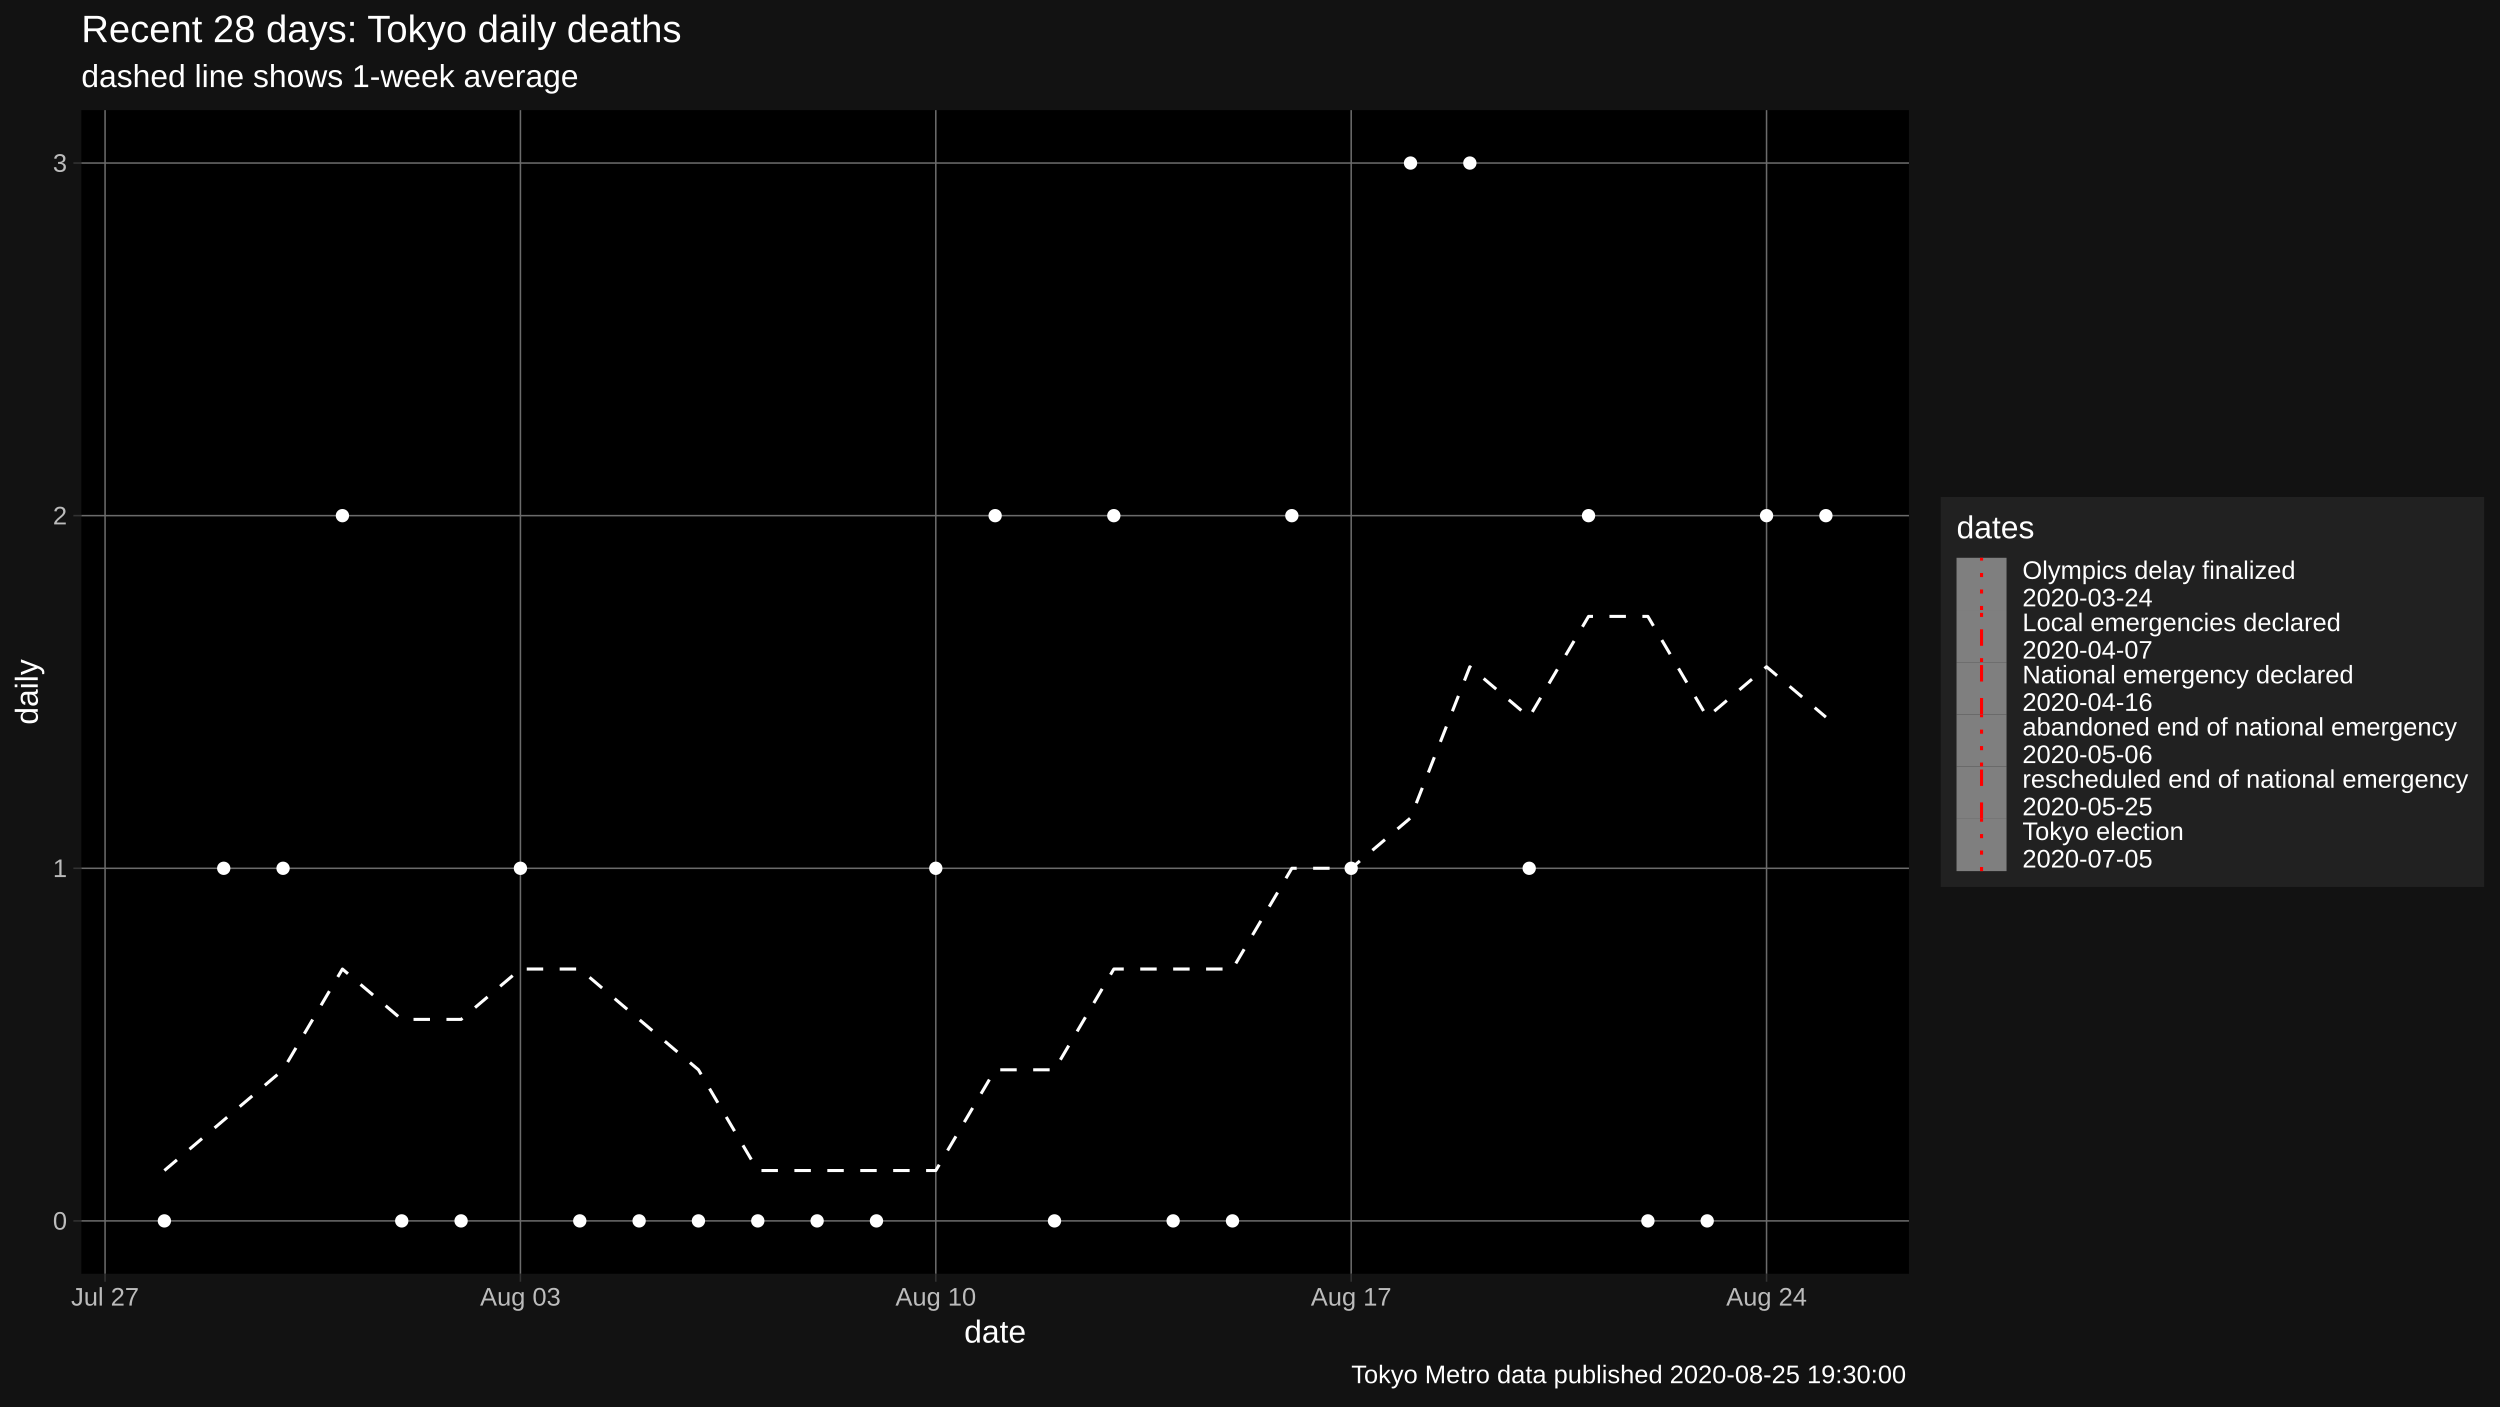
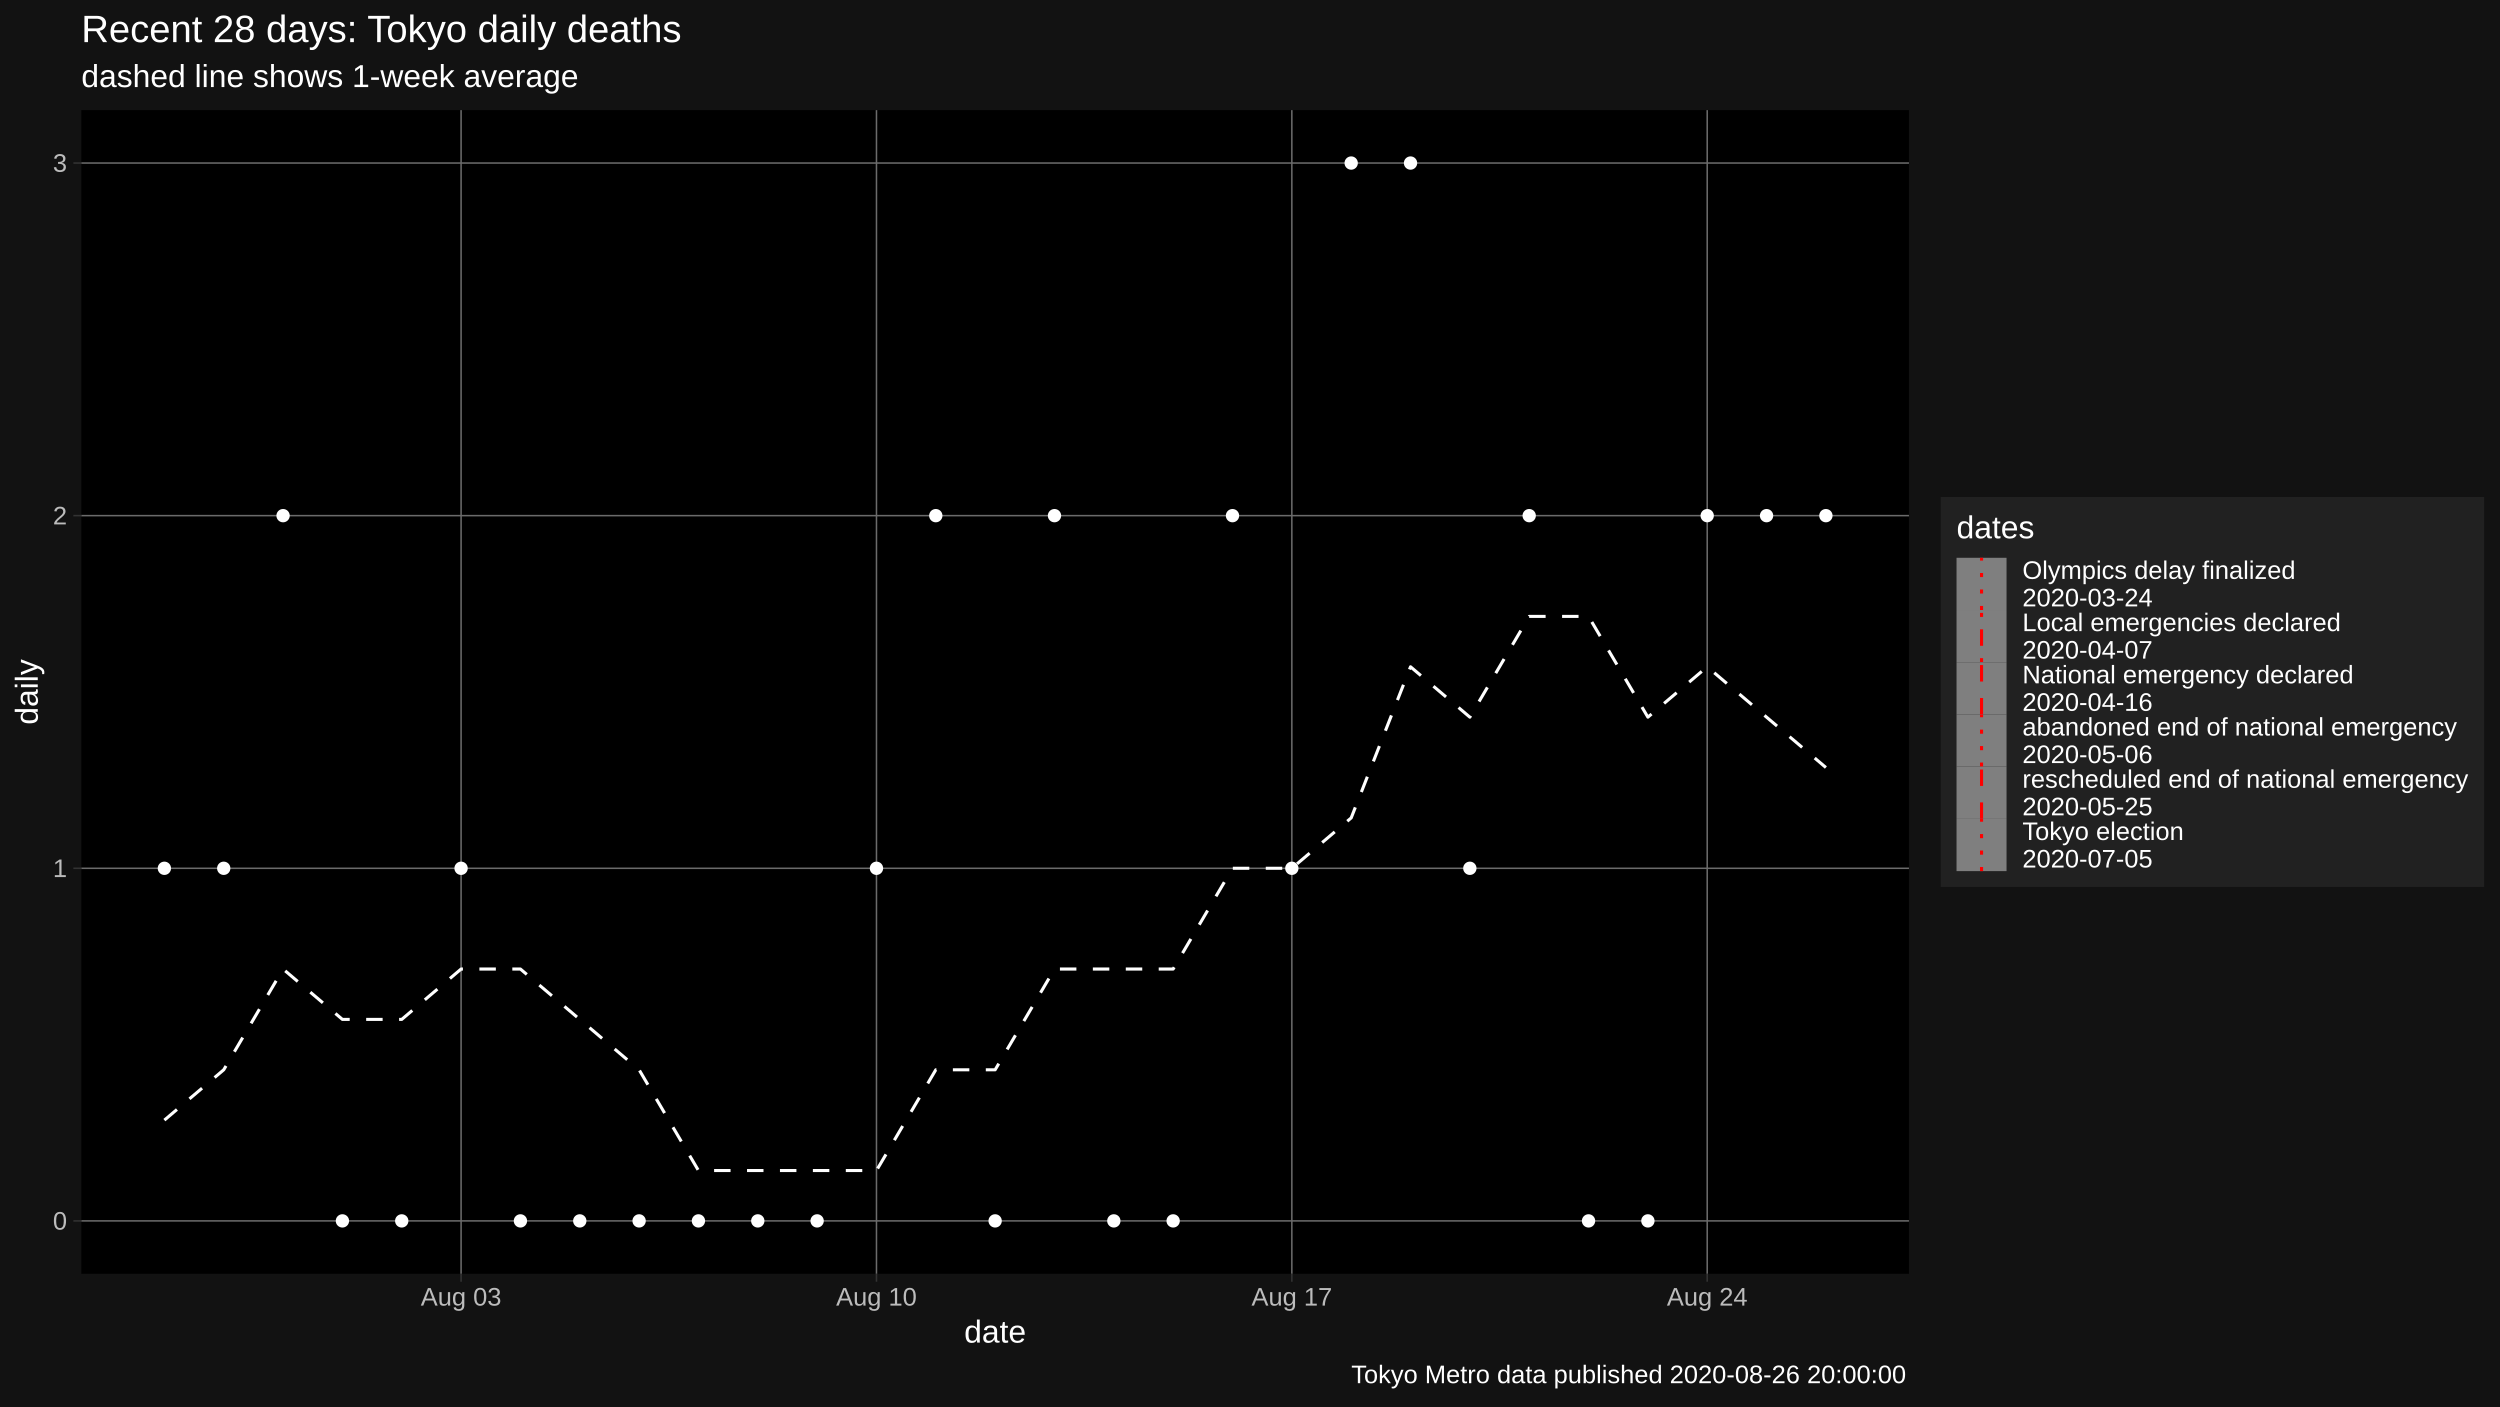
<svg xmlns="http://www.w3.org/2000/svg" viewBox="0 0 864.00 486.00">
  <defs>
    <style type="text/css">
    line, polyline, polygon, path, rect, circle {
      fill: none;
      stroke: #000000;
      stroke-linecap: round;
      stroke-linejoin: round;
      stroke-miterlimit: 10.00;
    }
  </style>
  </defs>
  <rect width="100%" height="100%" style="stroke: none; fill: #FFFFFF;" />
  <rect x="0" y="0.00" width="864.00" height="486.00" style="stroke-width: 1.07; stroke: #121212; fill: #121212;" />
  <defs>
    <clipPath id="cpMjguMTB8NjU5Ljc0fDQ0MC4yMnwzOC4wNw==">
      <rect x="28.10" y="38.07" width="631.64" height="402.15" />
    </clipPath>
  </defs>
  <rect x="28.10" y="38.07" width="631.64" height="402.15" style="stroke-width: 1.07; stroke: none; fill: #000000;" clip-path="url(#cpMjguMTB8NjU5Ljc0fDQ0MC4yMnwzOC4wNw==)" />
  <polyline points="28.10,421.94 659.74,421.94 " style="stroke-width: 0.53; stroke: #6B6B6B; stroke-linecap: butt;" clip-path="url(#cpMjguMTB8NjU5Ljc0fDQ0MC4yMnwzOC4wNw==)" />
  <polyline points="28.10,300.08 659.74,300.08 " style="stroke-width: 0.53; stroke: #6B6B6B; stroke-linecap: butt;" clip-path="url(#cpMjguMTB8NjU5Ljc0fDQ0MC4yMnwzOC4wNw==)" />
  <polyline points="28.10,178.21 659.74,178.21 " style="stroke-width: 0.53; stroke: #6B6B6B; stroke-linecap: butt;" clip-path="url(#cpMjguMTB8NjU5Ljc0fDQ0MC4yMnwzOC4wNw==)" />
  <polyline points="28.10,56.35 659.74,56.35 " style="stroke-width: 0.53; stroke: #6B6B6B; stroke-linecap: butt;" clip-path="url(#cpMjguMTB8NjU5Ljc0fDQ0MC4yMnwzOC4wNw==)" />
-   <polyline points="36.31,440.22 36.31,38.07 " style="stroke-width: 0.53; stroke: #6B6B6B; stroke-linecap: butt;" clip-path="url(#cpMjguMTB8NjU5Ljc0fDQ0MC4yMnwzOC4wNw==)" />
-   <polyline points="179.86,440.22 179.86,38.07 " style="stroke-width: 0.53; stroke: #6B6B6B; stroke-linecap: butt;" clip-path="url(#cpMjguMTB8NjU5Ljc0fDQ0MC4yMnwzOC4wNw==)" />
-   <polyline points="323.41,440.22 323.41,38.07 " style="stroke-width: 0.53; stroke: #6B6B6B; stroke-linecap: butt;" clip-path="url(#cpMjguMTB8NjU5Ljc0fDQ0MC4yMnwzOC4wNw==)" />
-   <polyline points="466.97,440.22 466.97,38.07 " style="stroke-width: 0.53; stroke: #6B6B6B; stroke-linecap: butt;" clip-path="url(#cpMjguMTB8NjU5Ljc0fDQ0MC4yMnwzOC4wNw==)" />
-   <polyline points="610.52,440.22 610.52,38.07 " style="stroke-width: 0.53; stroke: #6B6B6B; stroke-linecap: butt;" clip-path="url(#cpMjguMTB8NjU5Ljc0fDQ0MC4yMnwzOC4wNw==)" />
-   <polyline points="56.81,404.53 77.32,387.12 97.83,369.72 118.34,334.90 138.84,352.31 159.35,352.31 179.86,334.90 200.37,334.90 220.88,352.31 241.38,369.72 261.89,404.53 282.40,404.53 302.91,404.53 323.41,404.53 343.92,369.72 364.43,369.72 384.94,334.90 405.44,334.90 425.95,334.90 446.46,300.08 466.97,300.08 487.48,282.67 507.98,230.44 528.49,247.85 549.00,213.03 569.51,213.03 590.01,247.85 610.52,230.44 631.03,247.85 " style="stroke-width: 1.07; stroke: #FFFFFF; stroke-dasharray: 5.69,5.69; stroke-linecap: butt;" clip-path="url(#cpMjguMTB8NjU5Ljc0fDQ0MC4yMnwzOC4wNw==)" />
-   <circle cx="56.81" cy="421.94" r="1.95" style="stroke-width: 0.71; stroke: #FFFFFF; fill: #FFFFFF;" clip-path="url(#cpMjguMTB8NjU5Ljc0fDQ0MC4yMnwzOC4wNw==)" />
+   <polyline points="159.35,440.22 159.35,38.07 " style="stroke-width: 0.53; stroke: #6B6B6B; stroke-linecap: butt;" clip-path="url(#cpMjguMTB8NjU5Ljc0fDQ0MC4yMnwzOC4wNw==)" />
+   <polyline points="302.91,440.22 302.91,38.07 " style="stroke-width: 0.53; stroke: #6B6B6B; stroke-linecap: butt;" clip-path="url(#cpMjguMTB8NjU5Ljc0fDQ0MC4yMnwzOC4wNw==)" />
+   <polyline points="446.46,440.22 446.46,38.07 " style="stroke-width: 0.53; stroke: #6B6B6B; stroke-linecap: butt;" clip-path="url(#cpMjguMTB8NjU5Ljc0fDQ0MC4yMnwzOC4wNw==)" />
+   <polyline points="590.01,440.22 590.01,38.07 " style="stroke-width: 0.53; stroke: #6B6B6B; stroke-linecap: butt;" clip-path="url(#cpMjguMTB8NjU5Ljc0fDQ0MC4yMnwzOC4wNw==)" />
+   <polyline points="56.81,387.12 77.32,369.72 97.83,334.90 118.34,352.31 138.84,352.31 159.35,334.90 179.86,334.90 200.37,352.31 220.88,369.72 241.38,404.53 261.89,404.53 282.40,404.53 302.91,404.53 323.41,369.72 343.92,369.72 364.43,334.90 384.94,334.90 405.44,334.90 425.95,300.08 446.46,300.08 466.97,282.67 487.48,230.44 507.98,247.85 528.49,213.03 549.00,213.03 569.51,247.85 590.01,230.44 610.52,247.85 631.03,265.26 " style="stroke-width: 1.07; stroke: #FFFFFF; stroke-dasharray: 5.69,5.69; stroke-linecap: butt;" clip-path="url(#cpMjguMTB8NjU5Ljc0fDQ0MC4yMnwzOC4wNw==)" />
+   <circle cx="56.81" cy="300.08" r="1.95" style="stroke-width: 0.71; stroke: #FFFFFF; fill: #FFFFFF;" clip-path="url(#cpMjguMTB8NjU5Ljc0fDQ0MC4yMnwzOC4wNw==)" />
  <circle cx="77.32" cy="300.08" r="1.95" style="stroke-width: 0.71; stroke: #FFFFFF; fill: #FFFFFF;" clip-path="url(#cpMjguMTB8NjU5Ljc0fDQ0MC4yMnwzOC4wNw==)" />
-   <circle cx="97.83" cy="300.08" r="1.95" style="stroke-width: 0.71; stroke: #FFFFFF; fill: #FFFFFF;" clip-path="url(#cpMjguMTB8NjU5Ljc0fDQ0MC4yMnwzOC4wNw==)" />
-   <circle cx="118.34" cy="178.21" r="1.95" style="stroke-width: 0.71; stroke: #FFFFFF; fill: #FFFFFF;" clip-path="url(#cpMjguMTB8NjU5Ljc0fDQ0MC4yMnwzOC4wNw==)" />
+   <circle cx="97.83" cy="178.21" r="1.95" style="stroke-width: 0.71; stroke: #FFFFFF; fill: #FFFFFF;" clip-path="url(#cpMjguMTB8NjU5Ljc0fDQ0MC4yMnwzOC4wNw==)" />
+   <circle cx="118.34" cy="421.94" r="1.95" style="stroke-width: 0.71; stroke: #FFFFFF; fill: #FFFFFF;" clip-path="url(#cpMjguMTB8NjU5Ljc0fDQ0MC4yMnwzOC4wNw==)" />
  <circle cx="138.84" cy="421.94" r="1.95" style="stroke-width: 0.71; stroke: #FFFFFF; fill: #FFFFFF;" clip-path="url(#cpMjguMTB8NjU5Ljc0fDQ0MC4yMnwzOC4wNw==)" />
-   <circle cx="159.35" cy="421.94" r="1.95" style="stroke-width: 0.71; stroke: #FFFFFF; fill: #FFFFFF;" clip-path="url(#cpMjguMTB8NjU5Ljc0fDQ0MC4yMnwzOC4wNw==)" />
-   <circle cx="179.86" cy="300.08" r="1.95" style="stroke-width: 0.71; stroke: #FFFFFF; fill: #FFFFFF;" clip-path="url(#cpMjguMTB8NjU5Ljc0fDQ0MC4yMnwzOC4wNw==)" />
+   <circle cx="159.35" cy="300.08" r="1.95" style="stroke-width: 0.71; stroke: #FFFFFF; fill: #FFFFFF;" clip-path="url(#cpMjguMTB8NjU5Ljc0fDQ0MC4yMnwzOC4wNw==)" />
+   <circle cx="179.86" cy="421.94" r="1.95" style="stroke-width: 0.71; stroke: #FFFFFF; fill: #FFFFFF;" clip-path="url(#cpMjguMTB8NjU5Ljc0fDQ0MC4yMnwzOC4wNw==)" />
  <circle cx="200.37" cy="421.94" r="1.95" style="stroke-width: 0.71; stroke: #FFFFFF; fill: #FFFFFF;" clip-path="url(#cpMjguMTB8NjU5Ljc0fDQ0MC4yMnwzOC4wNw==)" />
  <circle cx="220.88" cy="421.94" r="1.95" style="stroke-width: 0.71; stroke: #FFFFFF; fill: #FFFFFF;" clip-path="url(#cpMjguMTB8NjU5Ljc0fDQ0MC4yMnwzOC4wNw==)" />
  <circle cx="241.38" cy="421.94" r="1.95" style="stroke-width: 0.71; stroke: #FFFFFF; fill: #FFFFFF;" clip-path="url(#cpMjguMTB8NjU5Ljc0fDQ0MC4yMnwzOC4wNw==)" />
  <circle cx="261.89" cy="421.94" r="1.95" style="stroke-width: 0.71; stroke: #FFFFFF; fill: #FFFFFF;" clip-path="url(#cpMjguMTB8NjU5Ljc0fDQ0MC4yMnwzOC4wNw==)" />
  <circle cx="282.40" cy="421.94" r="1.95" style="stroke-width: 0.71; stroke: #FFFFFF; fill: #FFFFFF;" clip-path="url(#cpMjguMTB8NjU5Ljc0fDQ0MC4yMnwzOC4wNw==)" />
-   <circle cx="302.91" cy="421.94" r="1.95" style="stroke-width: 0.71; stroke: #FFFFFF; fill: #FFFFFF;" clip-path="url(#cpMjguMTB8NjU5Ljc0fDQ0MC4yMnwzOC4wNw==)" />
-   <circle cx="323.41" cy="300.08" r="1.95" style="stroke-width: 0.71; stroke: #FFFFFF; fill: #FFFFFF;" clip-path="url(#cpMjguMTB8NjU5Ljc0fDQ0MC4yMnwzOC4wNw==)" />
-   <circle cx="343.92" cy="178.21" r="1.95" style="stroke-width: 0.71; stroke: #FFFFFF; fill: #FFFFFF;" clip-path="url(#cpMjguMTB8NjU5Ljc0fDQ0MC4yMnwzOC4wNw==)" />
-   <circle cx="364.43" cy="421.94" r="1.95" style="stroke-width: 0.71; stroke: #FFFFFF; fill: #FFFFFF;" clip-path="url(#cpMjguMTB8NjU5Ljc0fDQ0MC4yMnwzOC4wNw==)" />
-   <circle cx="384.94" cy="178.21" r="1.95" style="stroke-width: 0.71; stroke: #FFFFFF; fill: #FFFFFF;" clip-path="url(#cpMjguMTB8NjU5Ljc0fDQ0MC4yMnwzOC4wNw==)" />
+   <circle cx="302.91" cy="300.08" r="1.95" style="stroke-width: 0.71; stroke: #FFFFFF; fill: #FFFFFF;" clip-path="url(#cpMjguMTB8NjU5Ljc0fDQ0MC4yMnwzOC4wNw==)" />
+   <circle cx="323.41" cy="178.21" r="1.95" style="stroke-width: 0.71; stroke: #FFFFFF; fill: #FFFFFF;" clip-path="url(#cpMjguMTB8NjU5Ljc0fDQ0MC4yMnwzOC4wNw==)" />
+   <circle cx="343.92" cy="421.94" r="1.95" style="stroke-width: 0.71; stroke: #FFFFFF; fill: #FFFFFF;" clip-path="url(#cpMjguMTB8NjU5Ljc0fDQ0MC4yMnwzOC4wNw==)" />
+   <circle cx="364.43" cy="178.21" r="1.95" style="stroke-width: 0.71; stroke: #FFFFFF; fill: #FFFFFF;" clip-path="url(#cpMjguMTB8NjU5Ljc0fDQ0MC4yMnwzOC4wNw==)" />
+   <circle cx="384.94" cy="421.94" r="1.95" style="stroke-width: 0.71; stroke: #FFFFFF; fill: #FFFFFF;" clip-path="url(#cpMjguMTB8NjU5Ljc0fDQ0MC4yMnwzOC4wNw==)" />
  <circle cx="405.44" cy="421.94" r="1.95" style="stroke-width: 0.71; stroke: #FFFFFF; fill: #FFFFFF;" clip-path="url(#cpMjguMTB8NjU5Ljc0fDQ0MC4yMnwzOC4wNw==)" />
-   <circle cx="425.95" cy="421.94" r="1.95" style="stroke-width: 0.71; stroke: #FFFFFF; fill: #FFFFFF;" clip-path="url(#cpMjguMTB8NjU5Ljc0fDQ0MC4yMnwzOC4wNw==)" />
-   <circle cx="446.46" cy="178.21" r="1.95" style="stroke-width: 0.71; stroke: #FFFFFF; fill: #FFFFFF;" clip-path="url(#cpMjguMTB8NjU5Ljc0fDQ0MC4yMnwzOC4wNw==)" />
-   <circle cx="466.97" cy="300.08" r="1.95" style="stroke-width: 0.71; stroke: #FFFFFF; fill: #FFFFFF;" clip-path="url(#cpMjguMTB8NjU5Ljc0fDQ0MC4yMnwzOC4wNw==)" />
+   <circle cx="425.95" cy="178.21" r="1.95" style="stroke-width: 0.71; stroke: #FFFFFF; fill: #FFFFFF;" clip-path="url(#cpMjguMTB8NjU5Ljc0fDQ0MC4yMnwzOC4wNw==)" />
+   <circle cx="446.46" cy="300.08" r="1.95" style="stroke-width: 0.71; stroke: #FFFFFF; fill: #FFFFFF;" clip-path="url(#cpMjguMTB8NjU5Ljc0fDQ0MC4yMnwzOC4wNw==)" />
+   <circle cx="466.97" cy="56.35" r="1.95" style="stroke-width: 0.71; stroke: #FFFFFF; fill: #FFFFFF;" clip-path="url(#cpMjguMTB8NjU5Ljc0fDQ0MC4yMnwzOC4wNw==)" />
  <circle cx="487.48" cy="56.35" r="1.95" style="stroke-width: 0.71; stroke: #FFFFFF; fill: #FFFFFF;" clip-path="url(#cpMjguMTB8NjU5Ljc0fDQ0MC4yMnwzOC4wNw==)" />
-   <circle cx="507.98" cy="56.35" r="1.95" style="stroke-width: 0.71; stroke: #FFFFFF; fill: #FFFFFF;" clip-path="url(#cpMjguMTB8NjU5Ljc0fDQ0MC4yMnwzOC4wNw==)" />
-   <circle cx="528.49" cy="300.08" r="1.95" style="stroke-width: 0.71; stroke: #FFFFFF; fill: #FFFFFF;" clip-path="url(#cpMjguMTB8NjU5Ljc0fDQ0MC4yMnwzOC4wNw==)" />
-   <circle cx="549.00" cy="178.21" r="1.95" style="stroke-width: 0.71; stroke: #FFFFFF; fill: #FFFFFF;" clip-path="url(#cpMjguMTB8NjU5Ljc0fDQ0MC4yMnwzOC4wNw==)" />
+   <circle cx="507.98" cy="300.08" r="1.95" style="stroke-width: 0.71; stroke: #FFFFFF; fill: #FFFFFF;" clip-path="url(#cpMjguMTB8NjU5Ljc0fDQ0MC4yMnwzOC4wNw==)" />
+   <circle cx="528.49" cy="178.21" r="1.95" style="stroke-width: 0.71; stroke: #FFFFFF; fill: #FFFFFF;" clip-path="url(#cpMjguMTB8NjU5Ljc0fDQ0MC4yMnwzOC4wNw==)" />
+   <circle cx="549.00" cy="421.94" r="1.95" style="stroke-width: 0.71; stroke: #FFFFFF; fill: #FFFFFF;" clip-path="url(#cpMjguMTB8NjU5Ljc0fDQ0MC4yMnwzOC4wNw==)" />
  <circle cx="569.51" cy="421.94" r="1.95" style="stroke-width: 0.71; stroke: #FFFFFF; fill: #FFFFFF;" clip-path="url(#cpMjguMTB8NjU5Ljc0fDQ0MC4yMnwzOC4wNw==)" />
-   <circle cx="590.01" cy="421.94" r="1.95" style="stroke-width: 0.71; stroke: #FFFFFF; fill: #FFFFFF;" clip-path="url(#cpMjguMTB8NjU5Ljc0fDQ0MC4yMnwzOC4wNw==)" />
+   <circle cx="590.01" cy="178.21" r="1.95" style="stroke-width: 0.71; stroke: #FFFFFF; fill: #FFFFFF;" clip-path="url(#cpMjguMTB8NjU5Ljc0fDQ0MC4yMnwzOC4wNw==)" />
  <circle cx="610.52" cy="178.21" r="1.95" style="stroke-width: 0.71; stroke: #FFFFFF; fill: #FFFFFF;" clip-path="url(#cpMjguMTB8NjU5Ljc0fDQ0MC4yMnwzOC4wNw==)" />
  <circle cx="631.03" cy="178.21" r="1.95" style="stroke-width: 0.71; stroke: #FFFFFF; fill: #FFFFFF;" clip-path="url(#cpMjguMTB8NjU5Ljc0fDQ0MC4yMnwzOC4wNw==)" />
  <defs>
    <clipPath id="cpMC4wMHw4NjQuMDB8NDg2LjAwfDAuMDA=">
      <rect x="0.00" y="0.00" width="864.00" height="486.00" />
    </clipPath>
  </defs>
  <g clip-path="url(#cpMC4wMHw4NjQuMDB8NDg2LjAwfDAuMDA=)">
    <text x="18.28" y="424.97" style="font-size: 8.80px; fill: #BCBCBC; font-family: Liberation Sans;" textLength="4.89px" lengthAdjust="spacingAndGlyphs">0</text>
  </g>
  <g clip-path="url(#cpMC4wMHw4NjQuMDB8NDg2LjAwfDAuMDA=)">
    <text x="18.28" y="303.11" style="font-size: 8.80px; fill: #BCBCBC; font-family: Liberation Sans;" textLength="4.89px" lengthAdjust="spacingAndGlyphs">1</text>
  </g>
  <g clip-path="url(#cpMC4wMHw4NjQuMDB8NDg2LjAwfDAuMDA=)">
    <text x="18.28" y="181.24" style="font-size: 8.80px; fill: #BCBCBC; font-family: Liberation Sans;" textLength="4.89px" lengthAdjust="spacingAndGlyphs">2</text>
  </g>
  <g clip-path="url(#cpMC4wMHw4NjQuMDB8NDg2LjAwfDAuMDA=)">
    <text x="18.28" y="59.38" style="font-size: 8.80px; fill: #BCBCBC; font-family: Liberation Sans;" textLength="4.89px" lengthAdjust="spacingAndGlyphs">3</text>
  </g>
  <polyline points="25.36,421.94 28.10,421.94 " style="stroke-width: 0.53; stroke: #333333; stroke-linecap: butt;" clip-path="url(#cpMC4wMHw4NjQuMDB8NDg2LjAwfDAuMDA=)" />
  <polyline points="25.36,300.08 28.10,300.08 " style="stroke-width: 0.53; stroke: #333333; stroke-linecap: butt;" clip-path="url(#cpMC4wMHw4NjQuMDB8NDg2LjAwfDAuMDA=)" />
  <polyline points="25.36,178.21 28.10,178.21 " style="stroke-width: 0.53; stroke: #333333; stroke-linecap: butt;" clip-path="url(#cpMC4wMHw4NjQuMDB8NDg2LjAwfDAuMDA=)" />
  <polyline points="25.36,56.35 28.10,56.35 " style="stroke-width: 0.53; stroke: #333333; stroke-linecap: butt;" clip-path="url(#cpMC4wMHw4NjQuMDB8NDg2LjAwfDAuMDA=)" />
-   <polyline points="36.31,442.96 36.31,440.22 " style="stroke-width: 0.53; stroke: #333333; stroke-linecap: butt;" clip-path="url(#cpMC4wMHw4NjQuMDB8NDg2LjAwfDAuMDA=)" />
-   <polyline points="179.86,442.96 179.86,440.22 " style="stroke-width: 0.53; stroke: #333333; stroke-linecap: butt;" clip-path="url(#cpMC4wMHw4NjQuMDB8NDg2LjAwfDAuMDA=)" />
-   <polyline points="323.41,442.96 323.41,440.22 " style="stroke-width: 0.53; stroke: #333333; stroke-linecap: butt;" clip-path="url(#cpMC4wMHw4NjQuMDB8NDg2LjAwfDAuMDA=)" />
-   <polyline points="466.97,442.96 466.97,440.22 " style="stroke-width: 0.53; stroke: #333333; stroke-linecap: butt;" clip-path="url(#cpMC4wMHw4NjQuMDB8NDg2LjAwfDAuMDA=)" />
-   <polyline points="610.52,442.96 610.52,440.22 " style="stroke-width: 0.53; stroke: #333333; stroke-linecap: butt;" clip-path="url(#cpMC4wMHw4NjQuMDB8NDg2LjAwfDAuMDA=)" />
+   <polyline points="159.35,442.96 159.35,440.22 " style="stroke-width: 0.53; stroke: #333333; stroke-linecap: butt;" clip-path="url(#cpMC4wMHw4NjQuMDB8NDg2LjAwfDAuMDA=)" />
+   <polyline points="302.91,442.96 302.91,440.22 " style="stroke-width: 0.53; stroke: #333333; stroke-linecap: butt;" clip-path="url(#cpMC4wMHw4NjQuMDB8NDg2LjAwfDAuMDA=)" />
+   <polyline points="446.46,442.96 446.46,440.22 " style="stroke-width: 0.53; stroke: #333333; stroke-linecap: butt;" clip-path="url(#cpMC4wMHw4NjQuMDB8NDg2LjAwfDAuMDA=)" />
+   <polyline points="590.01,442.96 590.01,440.22 " style="stroke-width: 0.53; stroke: #333333; stroke-linecap: butt;" clip-path="url(#cpMC4wMHw4NjQuMDB8NDg2LjAwfDAuMDA=)" />
  <g clip-path="url(#cpMC4wMHw4NjQuMDB8NDg2LjAwfDAuMDA=)">
-     <text x="24.56" y="451.21" style="font-size: 8.80px; fill: #BCBCBC; font-family: Liberation Sans;" textLength="23.48px" lengthAdjust="spacingAndGlyphs">Jul 27</text>
+     <text x="145.41" y="451.21" style="font-size: 8.80px; fill: #BCBCBC; font-family: Liberation Sans;" textLength="27.89px" lengthAdjust="spacingAndGlyphs">Aug 03</text>
  </g>
  <g clip-path="url(#cpMC4wMHw4NjQuMDB8NDg2LjAwfDAuMDA=)">
-     <text x="165.91" y="451.21" style="font-size: 8.80px; fill: #BCBCBC; font-family: Liberation Sans;" textLength="27.89px" lengthAdjust="spacingAndGlyphs">Aug 03</text>
+     <text x="288.96" y="451.21" style="font-size: 8.80px; fill: #BCBCBC; font-family: Liberation Sans;" textLength="27.89px" lengthAdjust="spacingAndGlyphs">Aug 10</text>
  </g>
  <g clip-path="url(#cpMC4wMHw4NjQuMDB8NDg2LjAwfDAuMDA=)">
-     <text x="309.47" y="451.21" style="font-size: 8.80px; fill: #BCBCBC; font-family: Liberation Sans;" textLength="27.89px" lengthAdjust="spacingAndGlyphs">Aug 10</text>
+     <text x="432.51" y="451.21" style="font-size: 8.80px; fill: #BCBCBC; font-family: Liberation Sans;" textLength="27.89px" lengthAdjust="spacingAndGlyphs">Aug 17</text>
  </g>
  <g clip-path="url(#cpMC4wMHw4NjQuMDB8NDg2LjAwfDAuMDA=)">
-     <text x="453.02" y="451.21" style="font-size: 8.80px; fill: #BCBCBC; font-family: Liberation Sans;" textLength="27.89px" lengthAdjust="spacingAndGlyphs">Aug 17</text>
-   </g>
-   <g clip-path="url(#cpMC4wMHw4NjQuMDB8NDg2LjAwfDAuMDA=)">
-     <text x="596.58" y="451.21" style="font-size: 8.80px; fill: #BCBCBC; font-family: Liberation Sans;" textLength="27.89px" lengthAdjust="spacingAndGlyphs">Aug 24</text>
+     <text x="576.07" y="451.21" style="font-size: 8.80px; fill: #BCBCBC; font-family: Liberation Sans;" textLength="27.89px" lengthAdjust="spacingAndGlyphs">Aug 24</text>
  </g>
  <g clip-path="url(#cpMC4wMHw4NjQuMDB8NDg2LjAwfDAuMDA=)">
    <text x="333.22" y="464.01" style="font-size: 11.00px; fill: #FFFFFF; font-family: Liberation Sans;" textLength="21.41px" lengthAdjust="spacingAndGlyphs">date</text>
  </g>
  <g clip-path="url(#cpMC4wMHw4NjQuMDB8NDg2LjAwfDAuMDA=)">
    <text transform="translate(13.05,250.46) rotate(-90)" style="font-size: 11.00px; fill: #FFFFFF; font-family: Liberation Sans;" textLength="22.62px" lengthAdjust="spacingAndGlyphs">daily</text>
  </g>
  <rect x="670.70" y="171.75" width="187.82" height="134.79" style="stroke-width: 1.07; stroke: none; fill: #212121;" clip-path="url(#cpMC4wMHw4NjQuMDB8NDg2LjAwfDAuMDA=)" />
  <g clip-path="url(#cpMC4wMHw4NjQuMDB8NDg2LjAwfDAuMDA=)">
    <text x="676.18" y="186.04" style="font-size: 11.00px; fill: #FFFFFF; font-family: Liberation Sans;" textLength="26.91px" lengthAdjust="spacingAndGlyphs">dates</text>
  </g>
  <rect x="676.18" y="192.77" width="17.28" height="18.05" style="stroke-width: 1.07; stroke: none; fill: #7F7F7F;" clip-path="url(#cpMC4wMHw4NjQuMDB8NDg2LjAwfDAuMDA=)" />
  <line x1="684.82" y1="210.82" x2="684.82" y2="192.77" style="stroke-width: 1.07; stroke: #FF0000; stroke-dasharray: 1.42,4.27; stroke-linecap: butt;" clip-path="url(#cpMC4wMHw4NjQuMDB8NDg2LjAwfDAuMDA=)" />
  <rect x="676.18" y="210.82" width="17.28" height="18.05" style="stroke-width: 1.07; stroke: none; fill: #7F7F7F;" clip-path="url(#cpMC4wMHw4NjQuMDB8NDg2LjAwfDAuMDA=)" />
  <line x1="684.82" y1="228.87" x2="684.82" y2="210.82" style="stroke-width: 1.07; stroke: #FF0000; stroke-dasharray: 1.42,4.27,5.69,4.27; stroke-linecap: butt;" clip-path="url(#cpMC4wMHw4NjQuMDB8NDg2LjAwfDAuMDA=)" />
  <rect x="676.18" y="228.87" width="17.28" height="18.05" style="stroke-width: 1.07; stroke: none; fill: #7F7F7F;" clip-path="url(#cpMC4wMHw4NjQuMDB8NDg2LjAwfDAuMDA=)" />
  <line x1="684.82" y1="246.91" x2="684.82" y2="228.87" style="stroke-width: 1.07; stroke: #FF0000; stroke-dasharray: 5.69,5.69; stroke-linecap: butt;" clip-path="url(#cpMC4wMHw4NjQuMDB8NDg2LjAwfDAuMDA=)" />
  <rect x="676.18" y="246.91" width="17.28" height="18.05" style="stroke-width: 1.07; stroke: none; fill: #7F7F7F;" clip-path="url(#cpMC4wMHw4NjQuMDB8NDg2LjAwfDAuMDA=)" />
  <line x1="684.82" y1="264.96" x2="684.82" y2="246.91" style="stroke-width: 1.07; stroke: #FF0000; stroke-dasharray: 1.42,4.27; stroke-linecap: butt;" clip-path="url(#cpMC4wMHw4NjQuMDB8NDg2LjAwfDAuMDA=)" />
  <rect x="676.18" y="264.96" width="17.28" height="18.05" style="stroke-width: 1.07; stroke: none; fill: #7F7F7F;" clip-path="url(#cpMC4wMHw4NjQuMDB8NDg2LjAwfDAuMDA=)" />
  <line x1="684.82" y1="283.01" x2="684.82" y2="264.96" style="stroke-width: 1.07; stroke: #FF0000; stroke-dasharray: 5.69,5.69; stroke-linecap: butt;" clip-path="url(#cpMC4wMHw4NjQuMDB8NDg2LjAwfDAuMDA=)" />
  <rect x="676.18" y="283.01" width="17.28" height="18.05" style="stroke-width: 1.07; stroke: none; fill: #7F7F7F;" clip-path="url(#cpMC4wMHw4NjQuMDB8NDg2LjAwfDAuMDA=)" />
  <line x1="684.82" y1="301.06" x2="684.82" y2="283.01" style="stroke-width: 1.07; stroke: #FF0000; stroke-dasharray: 1.42,4.27; stroke-linecap: butt;" clip-path="url(#cpMC4wMHw4NjQuMDB8NDg2LjAwfDAuMDA=)" />
  <g clip-path="url(#cpMC4wMHw4NjQuMDB8NDg2LjAwfDAuMDA=)">
    <text x="698.94" y="200.07" style="font-size: 8.80px; fill: #FFFFFF; font-family: Liberation Sans;" textLength="94.39px" lengthAdjust="spacingAndGlyphs">Olympics delay finalized</text>
  </g>
  <g clip-path="url(#cpMC4wMHw4NjQuMDB8NDg2LjAwfDAuMDA=)">
    <text x="698.94" y="209.57" style="font-size: 8.80px; fill: #FFFFFF; font-family: Liberation Sans;" textLength="45.01px" lengthAdjust="spacingAndGlyphs">2020-03-24</text>
  </g>
  <g clip-path="url(#cpMC4wMHw4NjQuMDB8NDg2LjAwfDAuMDA=)">
    <text x="698.94" y="218.12" style="font-size: 8.80px; fill: #FFFFFF; font-family: Liberation Sans;" textLength="110.06px" lengthAdjust="spacingAndGlyphs">Local emergencies declared</text>
  </g>
  <g clip-path="url(#cpMC4wMHw4NjQuMDB8NDg2LjAwfDAuMDA=)">
    <text x="698.94" y="227.62" style="font-size: 8.80px; fill: #FFFFFF; font-family: Liberation Sans;" textLength="45.01px" lengthAdjust="spacingAndGlyphs">2020-04-07</text>
  </g>
  <g clip-path="url(#cpMC4wMHw4NjQuMDB8NDg2LjAwfDAuMDA=)">
    <text x="698.94" y="236.17" style="font-size: 8.80px; fill: #FFFFFF; font-family: Liberation Sans;" textLength="114.46px" lengthAdjust="spacingAndGlyphs">National emergency declared</text>
  </g>
  <g clip-path="url(#cpMC4wMHw4NjQuMDB8NDg2LjAwfDAuMDA=)">
    <text x="698.94" y="245.67" style="font-size: 8.80px; fill: #FFFFFF; font-family: Liberation Sans;" textLength="45.01px" lengthAdjust="spacingAndGlyphs">2020-04-16</text>
  </g>
  <g clip-path="url(#cpMC4wMHw4NjQuMDB8NDg2LjAwfDAuMDA=)">
    <text x="698.94" y="254.21" style="font-size: 8.80px; fill: #FFFFFF; font-family: Liberation Sans;" textLength="150.21px" lengthAdjust="spacingAndGlyphs">abandoned end of national emergency</text>
  </g>
  <g clip-path="url(#cpMC4wMHw4NjQuMDB8NDg2LjAwfDAuMDA=)">
    <text x="698.94" y="263.72" style="font-size: 8.80px; fill: #FFFFFF; font-family: Liberation Sans;" textLength="45.01px" lengthAdjust="spacingAndGlyphs">2020-05-06</text>
  </g>
  <g clip-path="url(#cpMC4wMHw4NjQuMDB8NDg2LjAwfDAuMDA=)">
    <text x="698.94" y="272.26" style="font-size: 8.80px; fill: #FFFFFF; font-family: Liberation Sans;" textLength="154.10px" lengthAdjust="spacingAndGlyphs">rescheduled end of national emergency</text>
  </g>
  <g clip-path="url(#cpMC4wMHw4NjQuMDB8NDg2LjAwfDAuMDA=)">
    <text x="698.94" y="281.77" style="font-size: 8.80px; fill: #FFFFFF; font-family: Liberation Sans;" textLength="45.01px" lengthAdjust="spacingAndGlyphs">2020-05-25</text>
  </g>
  <g clip-path="url(#cpMC4wMHw4NjQuMDB8NDg2LjAwfDAuMDA=)">
    <text x="698.94" y="290.31" style="font-size: 8.80px; fill: #FFFFFF; font-family: Liberation Sans;" textLength="56.74px" lengthAdjust="spacingAndGlyphs">Tokyo election</text>
  </g>
  <g clip-path="url(#cpMC4wMHw4NjQuMDB8NDg2LjAwfDAuMDA=)">
    <text x="698.94" y="299.81" style="font-size: 8.80px; fill: #FFFFFF; font-family: Liberation Sans;" textLength="45.01px" lengthAdjust="spacingAndGlyphs">2020-07-05</text>
  </g>
  <g clip-path="url(#cpMC4wMHw4NjQuMDB8NDg2LjAwfDAuMDA=)">
    <text x="28.10" y="30.10" style="font-size: 11.00px; fill: #FFFFFF; font-family: Liberation Sans;" textLength="171.83px" lengthAdjust="spacingAndGlyphs">dashed line shows 1-week average</text>
  </g>
  <g clip-path="url(#cpMC4wMHw4NjQuMDB8NDg2LjAwfDAuMDA=)">
    <text x="28.10" y="14.56" style="font-size: 13.20px; fill: #FFFFFF; font-family: Liberation Sans;" textLength="209.12px" lengthAdjust="spacingAndGlyphs">Recent 28 days: Tokyo daily deaths</text>
  </g>
  <g clip-path="url(#cpMC4wMHw4NjQuMDB8NDg2LjAwfDAuMDA=)">
-     <text x="466.99" y="478.03" style="font-size: 8.80px; fill: #FFFFFF; font-family: Liberation Sans;" textLength="192.75px" lengthAdjust="spacingAndGlyphs">Tokyo Metro data published 2020-08-25 19:30:00</text>
+     <text x="466.99" y="478.03" style="font-size: 8.80px; fill: #FFFFFF; font-family: Liberation Sans;" textLength="192.75px" lengthAdjust="spacingAndGlyphs">Tokyo Metro data published 2020-08-26 20:00:00</text>
  </g>
</svg>
